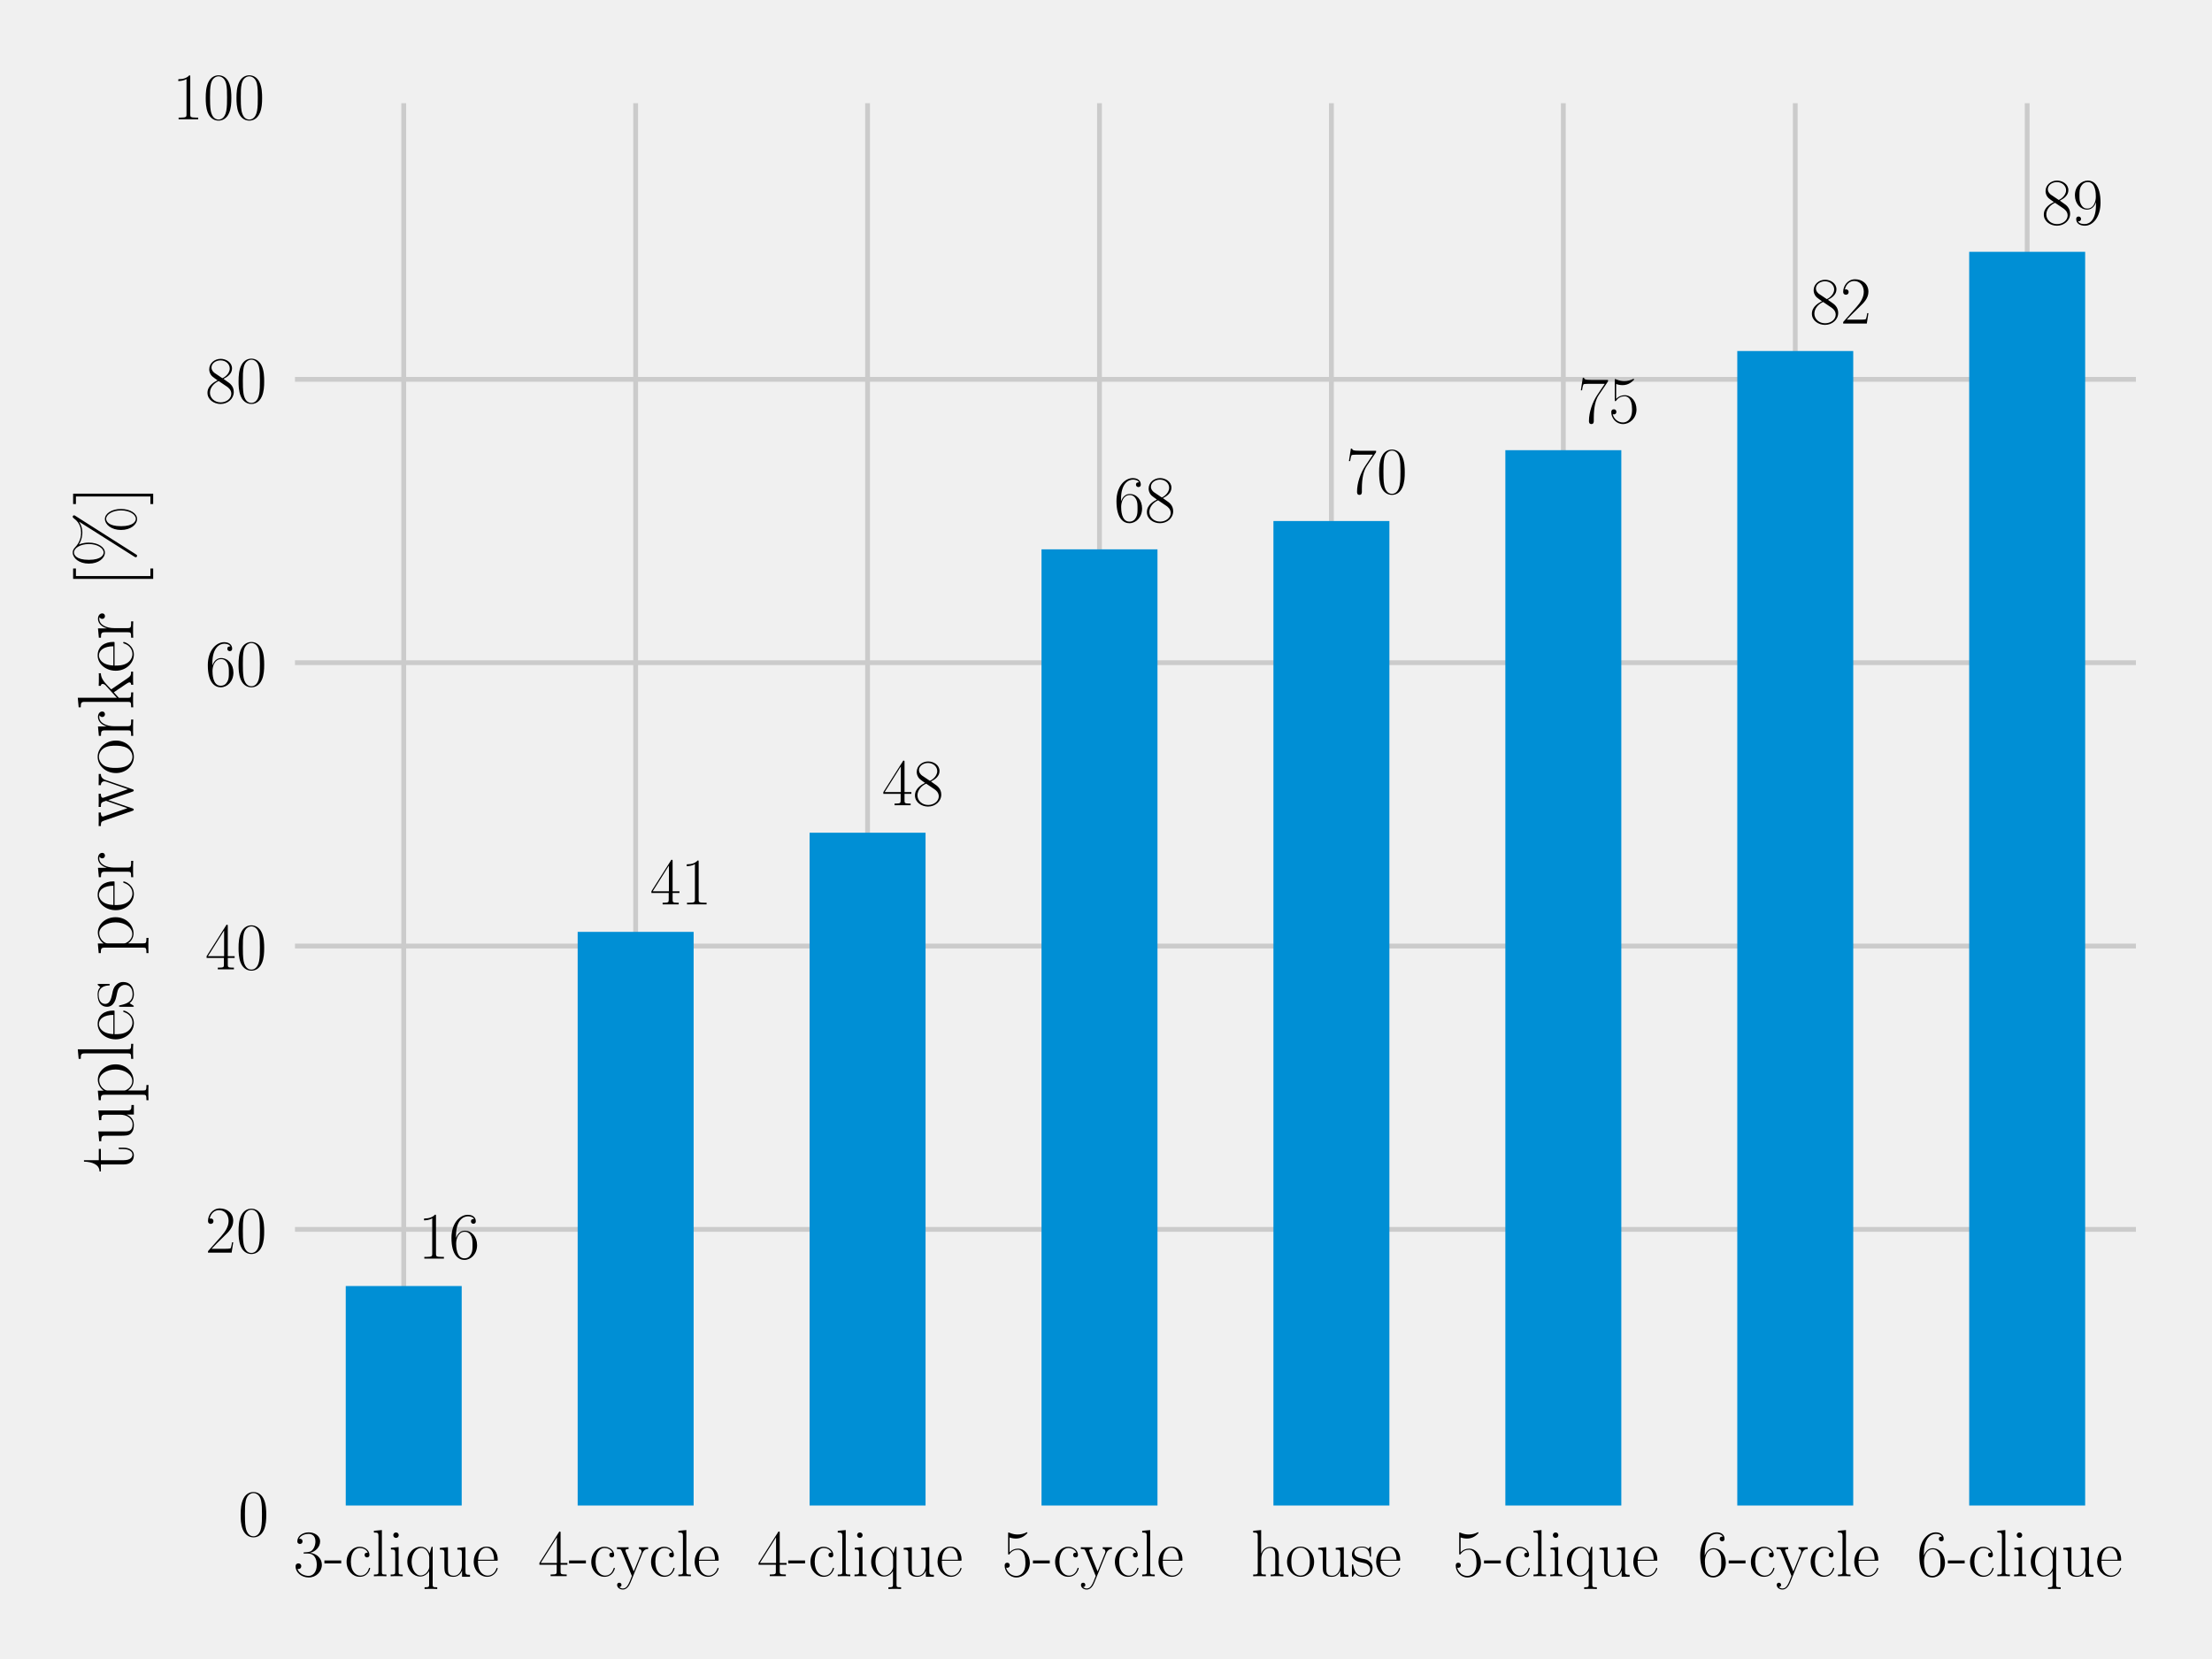
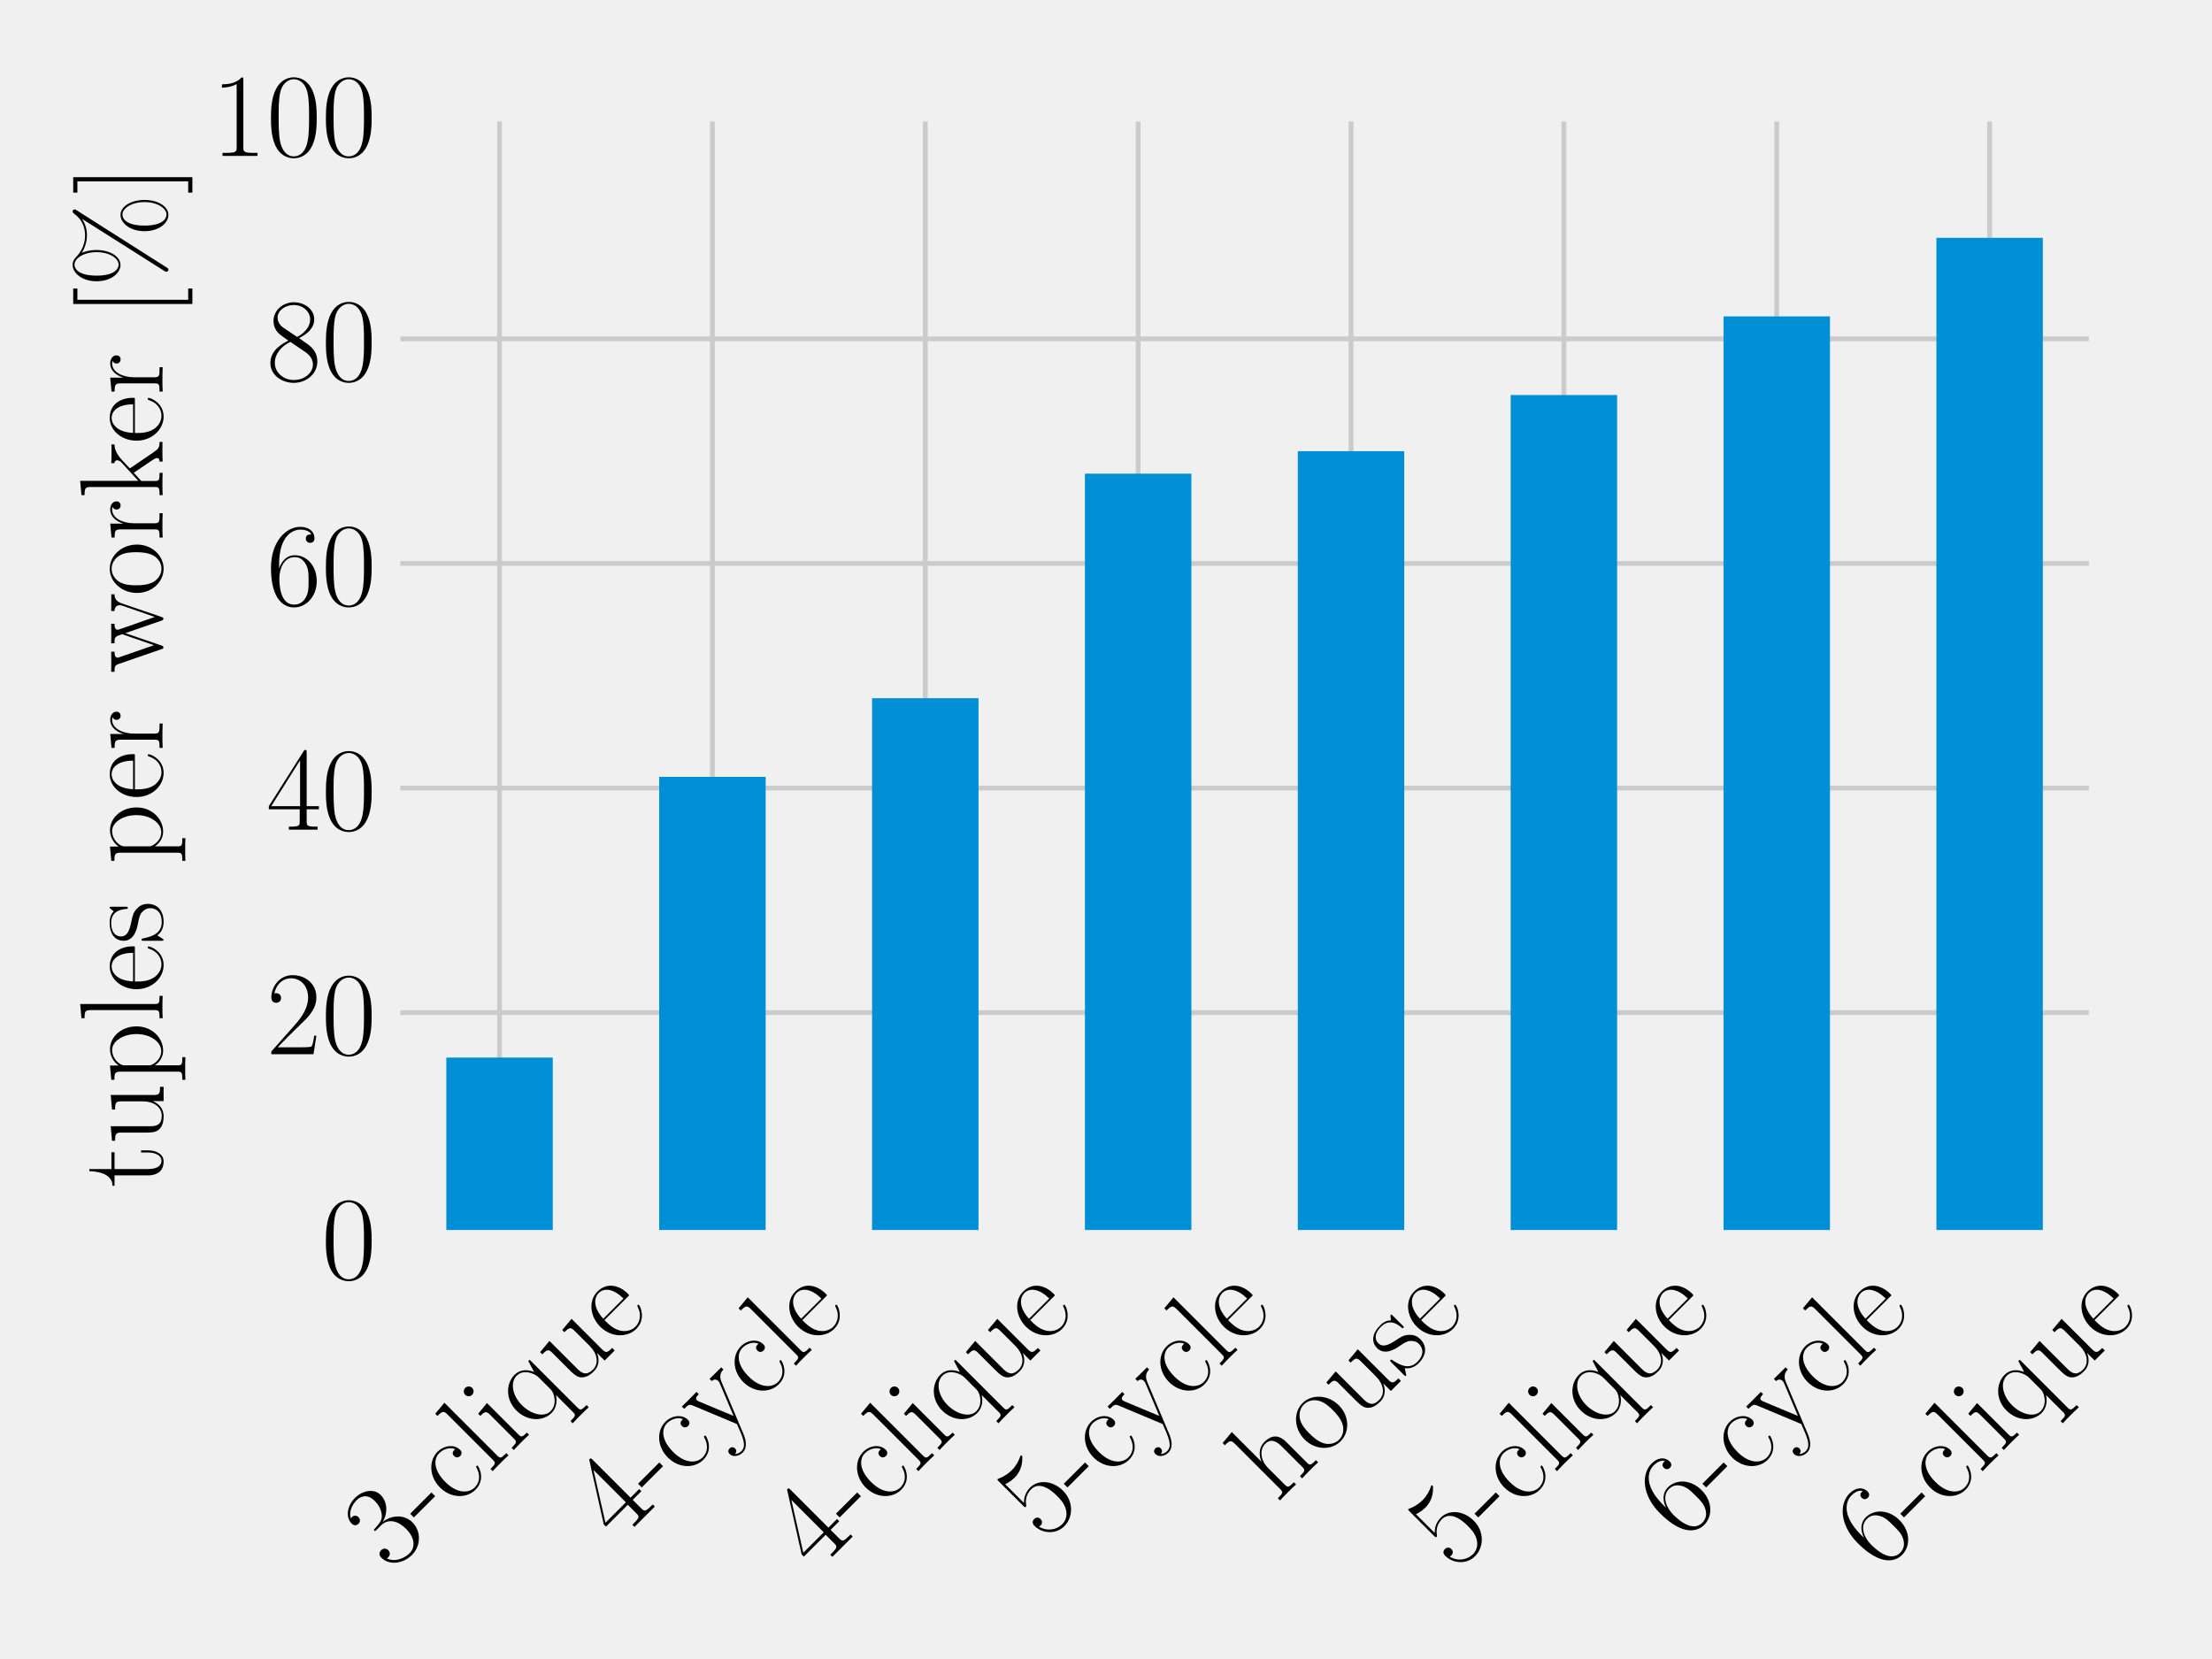
<svg xmlns="http://www.w3.org/2000/svg" xmlns:xlink="http://www.w3.org/1999/xlink" height="345pt" version="1.1" viewBox="0 0 460 345" width="460pt">
  <defs>
    <style type="text/css">
*{stroke-linecap:butt;stroke-linejoin:round;}
  </style>
  </defs>
  <g id="figure_1">
    <g id="patch_1">
      <path d="M 0 345.6  L 460.8 345.6  L 460.8 0  L 0 0  z " style="fill:#f0f0f0;" />
    </g>
    <g id="axes_1">
      <g id="patch_2">
-         <path d="M 59.843 314.582  L 445.68 314.582  L 445.68 19.963  L 59.843 19.963  z " style="fill:#f0f0f0;" />
+         <path d="M 81.751 257.289  L 435.891 257.289  L 435.891 23.768  L 81.751 23.768  z " style="fill:#f0f0f0;" />
      </g>
      <g id="matplotlib.axis_1">
        <g id="xtick_1">
          <g id="line2d_1">
-             <path clip-path="url(#p3dc2b0e2b0)" d="M 83.958 314.582  L 83.958 19.963  " style="fill:none;stroke:#cbcbcb;" />
+             <path clip-path="url(#p868ad18739)" d="M 103.885 257.289  L 103.885 23.768  " style="fill:none;stroke:#cbcbcb;" />
          </g>
          <g id="line2d_2" />
          <g id="text_1">
            <defs>
              <path d="M 22.094 33.703  C 31 33.703 34.906 25.969 34.906 17.031  C 34.906 5 28.5 0.391 22.703 0.391  C 17.406 0.391 8.797 3.031 6.094 10.828  C 6.594 10.625 7.094 10.625 7.594 10.625  C 10 10.625 11.797 12.219 11.797 14.812  C 11.797 17.703 9.594 19 7.594 19  C 5.906 19 3.297 18.203 3.297 14.469  C 3.297 5.234 12.297 -2 22.906 -2  C 34 -2 42.5 6.719 42.5 16.953  C 42.5 26.672 34.5 33.703 25 34.797  C 32.594 36.375 39.906 43.062 39.906 52.016  C 39.906 59.688 32 65.297 23 65.297  C 13.906 65.297 5.906 59.828 5.906 52.016  C 5.906 48.594 8.5 48 9.797 48  C 11.906 48 13.703 49.297 13.703 51.891  C 13.703 54.469 11.906 55.766 9.797 55.766  C 9.406 55.766 8.906 55.766 8.5 55.578  C 11.406 61.859 19.297 63 22.797 63  C 26.297 63 32.906 61.328 32.906 51.875  C 32.906 49.109 32.5 44.188 29.094 39.844  C 26.094 36 22.703 36 19.406 35.688  C 18.906 35.688 16.594 35.453 16.203 35.453  C 15.5 35.359 15.094 35.266 15.094 34.5  C 15.094 33.797 15.203 33.703 17.203 33.703  z " id="CMR17-51" />
              <path d="M 25.5 19  L 25.5 23.375  L 0.406 23.375  L 0.406 19  z " id="CMR17-45" />
              <path d="M 34.906 35  C 33 35 30.203 35 30.203 31.516  C 30.203 28.719 32.5 27.922 33.797 27.922  C 34.5 27.922 37.406 28.234 37.406 31.625  C 37.406 38.547 30.594 43.797 22.906 43.797  C 12.297 43.797 3.297 34.031 3.297 21.297  C 3.297 8.062 12.703 -1 22.906 -1  C 35.297 -1 38.406 10.578 38.406 11.688  C 38.406 12.094 38.297 12.391 37.594 12.391  C 36.906 12.391 36.797 12.297 36.406 10.984  C 33.797 2.812 28.094 0.797 23.797 0.797  C 17.406 0.797 9.703 6.672 9.703 21.391  C 9.703 36.531 17.094 42 23 42  C 26.906 42 32.703 40.203 34.906 35  z " id="CMR17-99" />
              <path d="M 15.297 68.688  L 3.406 67.594  L 3.406 65  C 9.297 65 10.203 64.406 10.203 59.641  L 10.203 6.656  C 10.203 2.875 9.797 2.391 3.406 2.391  L 3.406 -0.203  C 5.797 0 10.203 0 12.703 0  C 15.297 0 19.703 0 22.094 -0.203  L 22.094 2.391  C 15.703 2.391 15.297 2.781 15.297 6.656  z " id="CMR17-108" />
              <path d="M 15.5 61.078  C 15.5 63.266 13.703 65.156 11.406 65.156  C 9.203 65.156 7.297 63.375 7.297 61.078  C 7.297 58.891 9.094 57 11.406 57  C 13.594 57 15.5 58.797 15.5 61.078  z M 3.797 42.281  L 3.797 39.703  C 9.406 39.703 10.203 39.094 10.203 34.328  L 10.203 6.672  C 10.203 2.875 9.797 2.391 3.406 2.391  L 3.406 -0.203  C 5.797 0 10.094 0 12.594 0  C 15 0 19.094 0 21.406 -0.203  L 21.406 2.391  C 15.5 2.391 15.297 2.984 15.297 6.562  L 15.297 43.375  z " id="CMR17-105" />
              <path d="M 41.094 43.781  L 39.5 43.781  L 36.5 33.938  C 34.203 39.203 30 43.781 23.297 43.781  C 13.094 43.781 3.297 34.734 3.297 21.609  C 3.297 8.562 12.5 -0.594 22.5 -0.594  C 30.203 -0.594 34.5 5.281 35.797 7.469  L 35.797 -12.328  C 35.797 -16.109 35.406 -16.609 29 -16.609  L 29 -19.188  C 31.406 -19 35.797 -19 38.406 -19  C 41 -19 45.5 -19 47.906 -19.188  L 47.906 -16.609  C 41.5 -16.609 41.094 -16.203 41.094 -12.328  z M 36 13.844  C 36 9.562 32.406 5.578 32.094 5.281  C 29 1.797 25.406 1 23 1  C 15.5 1 9.703 10.453 9.703 21.484  C 9.703 33.141 16.297 42 24 42  C 32 42 36 32.938 36 27.766  z " id="CMR17-113" />
              <path d="M 29.406 42.078  L 29.406 39.5  C 35.297 39.5 36.203 38.891 36.203 34.156  L 36.203 16.125  C 36.203 7.812 31.703 0.594 24.297 0.594  C 16.094 0.594 15.406 5.438 15.406 10.594  L 15.406 43.172  L 3.297 42.078  L 3.297 39.5  C 7.297 39.5 10 39.5 10.094 35.531  L 10.094 16.531  C 10.094 9.891 10.094 5.641 12.703 2.859  C 14 1.578 16.5 -1 23.703 -1  C 32.203 -1 35.5 5.891 36.297 7.906  L 36.406 7.906  L 36.406 -0.984  L 48.297 -0.984  L 48.297 2  C 42.406 2 41.5 2.594 41.5 7.391  L 41.5 43.172  z " id="CMR17-117" />
              <path d="M 38.094 23  C 38.5 23.406 38.5 23.609 38.5 24.625  C 38.5 34.969 33.094 44 21.703 44  C 11.094 44 2.703 33.891 2.703 21.609  C 2.703 8.609 12.203 -1 22.797 -1  C 34 -1 38.406 9.484 38.406 11.562  C 38.406 12.25 37.797 12.25 37.594 12.25  C 36.906 12.25 36.797 12.047 36.406 10.875  C 34.203 4.141 28.703 0.797 23.5 0.797  C 19.203 0.797 14.906 3.172 12.203 7.5  C 9.094 12.547 9.094 18.375 9.094 23  z M 9.203 24.5  C 9.906 39.141 17.594 42.406 21.594 42.406  C 28.406 42.406 33 35.891 33.094 24.5  z " id="CMR17-101" />
            </defs>
-             <g transform="translate(61.00621 327.768)scale(0.14 -0.14)">
+             <g transform="translate(81.26977 327.0544)rotate(-45)scale(0.25 -0.25)">
              <use transform="scale(0.996264)" xlink:href="#CMR17-51" />
              <use transform="translate(45.69048 0)scale(0.996264)" xlink:href="#CMR17-45" />
              <use transform="translate(75.76644 0)scale(0.996264)" xlink:href="#CMR17-99" />
              <use transform="translate(116.2521 0)scale(0.996264)" xlink:href="#CMR17-108" />
              <use transform="translate(141.1232 0)scale(0.996264)" xlink:href="#CMR17-105" />
              <use transform="translate(165.9942 0)scale(0.996264)" xlink:href="#CMR17-113" />
              <use transform="translate(214.2871 0)scale(0.996264)" xlink:href="#CMR17-117" />
              <use transform="translate(265.1825 0)scale(0.996264)" xlink:href="#CMR17-101" />
            </g>
          </g>
        </g>
        <g id="xtick_2">
          <g id="line2d_3">
-             <path clip-path="url(#p3dc2b0e2b0)" d="M 132.187 314.582  L 132.187 19.963  " style="fill:none;stroke:#cbcbcb;" />
+             <path clip-path="url(#p868ad18739)" d="M 148.152 257.289  L 148.152 23.768  " style="fill:none;stroke:#cbcbcb;" />
          </g>
          <g id="line2d_4" />
          <g id="text_2">
            <defs>
              <path d="M 33.594 64.406  C 33.594 66.5 33.5 66.5 31.703 66.5  L 2 19.594  L 2 17  L 27.797 17  L 27.797 7.141  C 27.797 3.5 27.594 2.5 20.594 2.5  L 18.703 2.5  L 18.703 0  C 21.906 0 27.297 0 30.703 0  C 34.094 0 39.5 0 42.703 0  L 42.703 2.5  L 40.797 2.5  C 33.797 2.5 33.594 3.5 33.594 7.141  L 33.594 17  L 43.797 17  L 43.797 19.594  L 33.594 19.594  z M 28.094 57.859  L 28.094 19.594  L 4 19.594  z " id="CMR17-52" />
              <path d="M 39 34.328  C 41.5 40.406 46 40.406 47.406 40.406  L 47.406 43  C 45.5 43 43 43 41.094 43  C 39 43 35.703 43 33.703 43.094  L 33.703 40.5  C 37.5 40.203 37.594 37.406 37.594 36.609  C 37.594 35.625 37.406 35.125 36.906 33.922  L 26 7.016  L 14.094 36.031  C 13.594 37.219 13.594 37.906 13.594 38.016  C 13.594 40.203 15.906 40.406 18.297 40.406  L 18.297 43.094  C 15.906 43 11.594 43 9.094 43  C 6.406 43 3.203 43 1 43.094  L 1 40.406  C 6.406 40.406 7 39.906 8.297 36.719  L 23.203 0.234  C 18.703 -11.531 16.094 -18.406 9.797 -18.406  C 8.703 -18.406 6.203 -18.109 4.406 -16.312  C 6.703 -16.109 7.703 -14.719 7.703 -13.016  C 7.703 -11.328 6.5 -9.828 4.5 -9.828  C 2.297 -9.828 1.203 -11.328 1.203 -13.125  C 1.203 -17.109 5.297 -20 9.797 -20  C 15.594 -20 19.203 -14.406 21.203 -9.438  z " id="CMR17-121" />
            </defs>
-             <g transform="translate(111.8914 327.768)scale(0.14 -0.14)">
+             <g transform="translate(128.6556 320.8176)rotate(-45)scale(0.25 -0.25)">
              <use transform="scale(0.996264)" xlink:href="#CMR17-52" />
              <use transform="translate(45.69048 0)scale(0.996264)" xlink:href="#CMR17-45" />
              <use transform="translate(75.76644 0)scale(0.996264)" xlink:href="#CMR17-99" />
              <use transform="translate(116.2521 0)scale(0.996264)" xlink:href="#CMR17-121" />
              <use transform="translate(164.545 0)scale(0.996264)" xlink:href="#CMR17-99" />
              <use transform="translate(205.0307 0)scale(0.996264)" xlink:href="#CMR17-108" />
              <use transform="translate(229.9017 0)scale(0.996264)" xlink:href="#CMR17-101" />
            </g>
          </g>
        </g>
        <g id="xtick_3">
          <g id="line2d_5">
-             <path clip-path="url(#p3dc2b0e2b0)" d="M 180.417 314.582  L 180.417 19.963  " style="fill:none;stroke:#cbcbcb;" />
+             <path clip-path="url(#p868ad18739)" d="M 192.42 257.289  L 192.42 23.768  " style="fill:none;stroke:#cbcbcb;" />
          </g>
          <g id="line2d_6" />
          <g id="text_3">
-             <g transform="translate(157.4655 327.768)scale(0.14 -0.14)">
+             <g transform="translate(169.8046 327.0544)rotate(-45)scale(0.25 -0.25)">
              <use transform="scale(0.996264)" xlink:href="#CMR17-52" />
              <use transform="translate(45.69048 0)scale(0.996264)" xlink:href="#CMR17-45" />
              <use transform="translate(75.76644 0)scale(0.996264)" xlink:href="#CMR17-99" />
              <use transform="translate(116.2521 0)scale(0.996264)" xlink:href="#CMR17-108" />
              <use transform="translate(141.1232 0)scale(0.996264)" xlink:href="#CMR17-105" />
              <use transform="translate(165.9942 0)scale(0.996264)" xlink:href="#CMR17-113" />
              <use transform="translate(214.2871 0)scale(0.996264)" xlink:href="#CMR17-117" />
              <use transform="translate(265.1825 0)scale(0.996264)" xlink:href="#CMR17-101" />
            </g>
          </g>
        </g>
        <g id="xtick_4">
          <g id="line2d_7">
-             <path clip-path="url(#p3dc2b0e2b0)" d="M 228.647 314.582  L 228.647 19.963  " style="fill:none;stroke:#cbcbcb;" />
+             <path clip-path="url(#p868ad18739)" d="M 236.687 257.289  L 236.687 23.768  " style="fill:none;stroke:#cbcbcb;" />
          </g>
          <g id="line2d_8" />
          <g id="text_4">
            <defs>
              <path d="M 11.406 57.688  C 12.406 57.281 16.5 56 20.703 56  C 30 56 35.094 61.109 38 64.062  C 38 64.953 38 65.5 37.406 65.5  C 37.297 65.5 37.094 65.5 36.297 65.047  C 32.797 63.406 28.703 62.078 23.703 62.078  C 20.703 62.078 16.203 62.484 11.297 64.672  C 10.203 65.172 10 65.172 9.906 65.172  C 9.406 65.172 9.297 65.062 9.297 63.078  L 9.297 34.422  C 9.297 32.641 9.297 32.141 10.297 32.141  C 10.797 32.141 11 32.344 11.5 33.031  C 14.703 37.516 19.094 39.406 24.094 39.406  C 27.594 39.406 35.094 37.219 35.094 20.141  C 35.094 16.953 35.094 11.172 32.094 6.578  C 29.594 2.484 25.703 0.391 21.406 0.391  C 14.797 0.391 8.094 5 6.297 12.719  C 6.703 12.609 7.5 12.422 7.906 12.422  C 9.203 12.422 11.703 13.125 11.703 16.219  C 11.703 18.906 9.797 20 7.906 20  C 5.594 20 4.094 18.594 4.094 15.797  C 4.094 7.094 11 -2 21.594 -2  C 31.906 -2 41.703 6.875 41.703 19.75  C 41.703 31.719 33.906 41 24.203 41  C 19.094 41 14.797 39.109 11.406 35.531  z " id="CMR17-53" />
            </defs>
-             <g transform="translate(208.3507 327.768)scale(0.14 -0.14)">
+             <g transform="translate(217.1904 320.8176)rotate(-45)scale(0.25 -0.25)">
              <use transform="scale(0.996264)" xlink:href="#CMR17-53" />
              <use transform="translate(45.69048 0)scale(0.996264)" xlink:href="#CMR17-45" />
              <use transform="translate(75.76644 0)scale(0.996264)" xlink:href="#CMR17-99" />
              <use transform="translate(116.2521 0)scale(0.996264)" xlink:href="#CMR17-121" />
              <use transform="translate(164.545 0)scale(0.996264)" xlink:href="#CMR17-99" />
              <use transform="translate(205.0307 0)scale(0.996264)" xlink:href="#CMR17-108" />
              <use transform="translate(229.9017 0)scale(0.996264)" xlink:href="#CMR17-101" />
            </g>
          </g>
        </g>
        <g id="xtick_5">
          <g id="line2d_9">
-             <path clip-path="url(#p3dc2b0e2b0)" d="M 276.876 314.582  L 276.876 19.963  " style="fill:none;stroke:#cbcbcb;" />
+             <path clip-path="url(#p868ad18739)" d="M 280.955 257.289  L 280.955 23.768  " style="fill:none;stroke:#cbcbcb;" />
          </g>
          <g id="line2d_10" />
          <g id="text_5">
            <defs>
              <path d="M 41.5 30.203  C 41.5 35.297 40.5 43.594 28.703 43.594  C 20.5 43.594 16.5 37 15.297 33.703  L 15.203 33.703  L 15.203 68.688  L 3.297 67.594  L 3.297 65  C 9.203 65 10.094 64.406 10.094 59.641  L 10.094 6.656  C 10.094 2.875 9.703 2.391 3.297 2.391  L 3.297 -0.203  C 5.703 0 10.094 0 12.703 0  C 15.297 0 19.797 0 22.203 -0.203  L 22.203 2.391  C 15.797 2.391 15.406 2.781 15.406 6.688  L 15.406 25.906  C 15.406 35.109 21 42 28 42  C 35.406 42 36.203 35.406 36.203 30.594  L 36.203 6.688  C 36.203 2.875 35.797 2.391 29.406 2.391  L 29.406 -0.203  C 31.797 0 36.203 0 38.797 0  C 41.406 0 45.906 0 48.297 -0.203  L 48.297 2.391  C 41.906 2.391 41.5 2.781 41.5 6.688  z " id="CMR17-104" />
              <path d="M 43.094 21.188  C 43.094 34 33.797 44 22.906 44  C 12 44 2.703 34 2.703 21.188  C 2.703 8.609 12 -1 22.906 -1  C 33.797 -1 43.094 8.609 43.094 21.188  z M 22.906 0.797  C 18.203 0.797 14.203 3.594 11.906 7.5  C 9.406 11.984 9.094 17.594 9.094 22  C 9.094 26.203 9.297 31.406 11.906 35.906  C 13.906 39.203 17.797 42.406 22.906 42.406  C 27.406 42.406 31.203 39.906 33.594 36.406  C 36.703 31.703 36.703 25.109 36.703 22  C 36.703 18.094 36.5 12.109 33.797 7.297  C 31 2.703 26.703 0.797 22.906 0.797  z " id="CMR17-111" />
              <path d="M 30.906 42.141  C 30.906 43.953 30.797 44.047 30.203 44.047  C 29.797 44.047 29.703 43.953 28.5 42.453  C 28.203 42.047 27.297 41.031 27 40.641  C 23.797 44.047 19.297 44.047 17.594 44.047  C 6.5 44.047 2.5 38.234 2.5 32.438  C 2.5 23.406 12.703 21.328 15.594 20.703  C 21.906 19.422 24.094 19.016 26.203 17.203  C 27.5 16.016 29.703 13.812 29.703 10.219  C 29.703 6 27.297 0.594 18.094 0.594  C 9.406 0.594 6.297 7.188 4.5 15.953  C 4.203 17.344 4.203 17.453 3.406 17.453  C 2.594 17.453 2.5 17.344 2.5 15.359  L 2.5 0.984  C 2.5 -0.797 2.594 -0.906 3.203 -0.906  C 3.703 -0.906 3.797 -0.797 4.297 0  C 4.906 0.891 6.406 3.297 7 4.312  C 9 1.609 12.5 -1 18.094 -1  C 28 -1 33.297 4.422 33.297 12.25  C 33.297 17.375 30.594 20.078 29.297 21.281  C 26.297 24.391 22.797 25.094 18.594 25.891  C 13.094 27.109 6.094 28.516 6.094 34.641  C 6.094 37.234 7.5 42.766 17.594 42.766  C 28.297 42.766 28.906 32.719 29.094 29.5  C 29.203 29 29.703 28.891 30 28.891  C 30.906 28.891 30.906 29.203 30.906 30.906  z " id="CMR17-115" />
            </defs>
-             <g transform="translate(260.1464 327.768)scale(0.14 -0.14)">
+             <g transform="translate(265.5784 312.5764)rotate(-45)scale(0.25 -0.25)">
              <use transform="scale(0.996264)" xlink:href="#CMR17-104" />
              <use transform="translate(50.89537 0)scale(0.996264)" xlink:href="#CMR17-111" />
              <use transform="translate(96.58585 0)scale(0.996264)" xlink:href="#CMR17-117" />
              <use transform="translate(147.4812 0)scale(0.996264)" xlink:href="#CMR17-115" />
              <use transform="translate(183.2826 0)scale(0.996264)" xlink:href="#CMR17-101" />
            </g>
          </g>
        </g>
        <g id="xtick_6">
          <g id="line2d_11">
-             <path clip-path="url(#p3dc2b0e2b0)" d="M 325.106 314.582  L 325.106 19.963  " style="fill:none;stroke:#cbcbcb;" />
+             <path clip-path="url(#p868ad18739)" d="M 325.222 257.289  L 325.222 23.768  " style="fill:none;stroke:#cbcbcb;" />
          </g>
          <g id="line2d_12" />
          <g id="text_6">
-             <g transform="translate(302.1545 327.768)scale(0.14 -0.14)">
+             <g transform="translate(302.6069 327.0544)rotate(-45)scale(0.25 -0.25)">
              <use transform="scale(0.996264)" xlink:href="#CMR17-53" />
              <use transform="translate(45.69048 0)scale(0.996264)" xlink:href="#CMR17-45" />
              <use transform="translate(75.76644 0)scale(0.996264)" xlink:href="#CMR17-99" />
              <use transform="translate(116.2521 0)scale(0.996264)" xlink:href="#CMR17-108" />
              <use transform="translate(141.1232 0)scale(0.996264)" xlink:href="#CMR17-105" />
              <use transform="translate(165.9942 0)scale(0.996264)" xlink:href="#CMR17-113" />
              <use transform="translate(214.2871 0)scale(0.996264)" xlink:href="#CMR17-117" />
              <use transform="translate(265.1825 0)scale(0.996264)" xlink:href="#CMR17-101" />
            </g>
          </g>
        </g>
        <g id="xtick_7">
          <g id="line2d_13">
-             <path clip-path="url(#p3dc2b0e2b0)" d="M 373.336 314.582  L 373.336 19.963  " style="fill:none;stroke:#cbcbcb;" />
+             <path clip-path="url(#p868ad18739)" d="M 369.489 257.289  L 369.489 23.768  " style="fill:none;stroke:#cbcbcb;" />
          </g>
          <g id="line2d_14" />
          <g id="text_7">
            <defs>
              <path d="M 10.594 34  C 10.594 57.656 21.797 63 28.297 63  C 30.406 63 35.5 62.641 37.5 59  C 35.906 59 32.906 59 32.906 55.516  C 32.906 52.828 35.094 51.922 36.5 51.922  C 37.406 51.922 40.094 52.312 40.094 55.625  C 40.094 61.781 35.094 65.297 28.203 65.297  C 16.297 65.297 3.797 52.969 3.797 31  C 3.797 3.953 15.094 -2 23.094 -2  C 32.797 -2 42 6.672 42 20.047  C 42 32.516 33.906 41.594 23.703 41.594  C 17.594 41.594 13.094 37.609 10.594 30.625  z M 23.094 0.391  C 10.797 0.391 10.797 18.75 10.797 22.438  C 10.797 29.625 14.203 40 23.5 40  C 25.203 40 30.094 40 33.406 33.125  C 35.203 29.219 35.203 25.141 35.203 20.141  C 35.203 14.75 35.203 10.781 33.094 6.781  C 30.906 2.672 27.703 0.391 23.094 0.391  z " id="CMR17-54" />
            </defs>
-             <g transform="translate(353.0397 327.768)scale(0.14 -0.14)">
+             <g transform="translate(349.9927 320.8176)rotate(-45)scale(0.25 -0.25)">
              <use transform="scale(0.996264)" xlink:href="#CMR17-54" />
              <use transform="translate(45.69048 0)scale(0.996264)" xlink:href="#CMR17-45" />
              <use transform="translate(75.76644 0)scale(0.996264)" xlink:href="#CMR17-99" />
              <use transform="translate(116.2521 0)scale(0.996264)" xlink:href="#CMR17-121" />
              <use transform="translate(164.545 0)scale(0.996264)" xlink:href="#CMR17-99" />
              <use transform="translate(205.0307 0)scale(0.996264)" xlink:href="#CMR17-108" />
              <use transform="translate(229.9017 0)scale(0.996264)" xlink:href="#CMR17-101" />
            </g>
          </g>
        </g>
        <g id="xtick_8">
          <g id="line2d_15">
-             <path clip-path="url(#p3dc2b0e2b0)" d="M 421.565 314.582  L 421.565 19.963  " style="fill:none;stroke:#cbcbcb;" />
+             <path clip-path="url(#p868ad18739)" d="M 413.757 257.289  L 413.757 23.768  " style="fill:none;stroke:#cbcbcb;" />
          </g>
          <g id="line2d_16" />
          <g id="text_8">
-             <g transform="translate(398.6139 327.768)scale(0.14 -0.14)">
+             <g transform="translate(391.1417 327.0544)rotate(-45)scale(0.25 -0.25)">
              <use transform="scale(0.996264)" xlink:href="#CMR17-54" />
              <use transform="translate(45.69048 0)scale(0.996264)" xlink:href="#CMR17-45" />
              <use transform="translate(75.76644 0)scale(0.996264)" xlink:href="#CMR17-99" />
              <use transform="translate(116.2521 0)scale(0.996264)" xlink:href="#CMR17-108" />
              <use transform="translate(141.1232 0)scale(0.996264)" xlink:href="#CMR17-105" />
              <use transform="translate(165.9942 0)scale(0.996264)" xlink:href="#CMR17-113" />
              <use transform="translate(214.2871 0)scale(0.996264)" xlink:href="#CMR17-117" />
              <use transform="translate(265.1825 0)scale(0.996264)" xlink:href="#CMR17-101" />
            </g>
          </g>
        </g>
      </g>
      <g id="matplotlib.axis_2">
        <g id="ytick_1">
          <g id="line2d_17">
-             <path clip-path="url(#p3dc2b0e2b0)" d="M 59.843 314.582  L 445.68 314.582  " style="fill:none;stroke:#cbcbcb;" />
+             <path clip-path="url(#p868ad18739)" d="M 81.751 257.289  L 435.891 257.289  " style="fill:none;stroke:#cbcbcb;" />
          </g>
          <g id="line2d_18" />
          <g id="text_9">
            <defs>
              <path d="M 42 31.641  C 42 37.75 41.906 48.125 37.703 56.109  C 34 63.109 28.094 65.594 22.906 65.594  C 18.094 65.594 12 63.406 8.203 56.203  C 4.203 48.719 3.797 39.438 3.797 31.641  C 3.797 25.953 3.906 17.281 7 9.672  C 11.297 -0.609 19 -2 22.906 -2  C 27.5 -2 34.5 -0.109 38.594 9.375  C 41.594 16.281 42 24.359 42 31.641  z M 22.906 -0.406  C 16.5 -0.406 12.703 5.078 11.297 12.688  C 10.203 18.562 10.203 27.156 10.203 32.75  C 10.203 40.438 10.203 46.828 11.5 52.922  C 13.406 61.391 19 64 22.906 64  C 27 64 32.297 61.297 34.203 53.125  C 35.5 47.438 35.594 40.734 35.594 32.75  C 35.594 26.25 35.594 18.266 34.406 12.375  C 32.297 1.484 26.406 -0.406 22.906 -0.406  z " id="CMR17-48" />
            </defs>
-             <g transform="translate(49.5142 319.425)scale(0.14 -0.14)">
+             <g transform="translate(66.82858 265.9373)scale(0.25 -0.25)">
              <use transform="scale(0.996264)" xlink:href="#CMR17-48" />
            </g>
          </g>
        </g>
        <g id="ytick_2">
          <g id="line2d_19">
-             <path clip-path="url(#p3dc2b0e2b0)" d="M 59.843 255.658  L 445.68 255.658  " style="fill:none;stroke:#cbcbcb;" />
+             <path clip-path="url(#p868ad18739)" d="M 81.751 210.585  L 435.891 210.585  " style="fill:none;stroke:#cbcbcb;" />
          </g>
          <g id="line2d_20" />
          <g id="text_10">
            <defs>
              <path d="M 41.703 15.453  L 39.906 15.453  C 38.906 8.375 38.094 7.172 37.703 6.562  C 37.203 5.766 30 5.766 28.594 5.766  L 9.406 5.766  C 13 9.672 20 16.75 28.5 24.953  C 34.594 30.734 41.703 37.531 41.703 47.422  C 41.703 59.219 32.297 66 21.797 66  C 10.797 66 4.094 56.312 4.094 47.344  C 4.094 43.438 7 42.938 8.203 42.938  C 9.203 42.938 12.203 43.547 12.203 47.031  C 12.203 50.109 9.594 51 8.203 51  C 7.594 51 7 50.906 6.594 50.703  C 8.5 59.219 14.297 63.406 20.406 63.406  C 29.094 63.406 34.797 56.516 34.797 47.422  C 34.797 38.734 29.703 31.25 24 24.75  L 4.094 2.281  L 4.094 0  L 39.297 0  z " id="CMR17-50" />
            </defs>
-             <g transform="translate(42.68571 260.5012)scale(0.14 -0.14)">
+             <g transform="translate(55.40595 219.2331)scale(0.25 -0.25)">
              <use transform="scale(0.996264)" xlink:href="#CMR17-50" />
              <use transform="translate(45.69048 0)scale(0.996264)" xlink:href="#CMR17-48" />
            </g>
          </g>
        </g>
        <g id="ytick_3">
          <g id="line2d_21">
-             <path clip-path="url(#p3dc2b0e2b0)" d="M 59.843 196.734  L 445.68 196.734  " style="fill:none;stroke:#cbcbcb;" />
+             <path clip-path="url(#p868ad18739)" d="M 81.751 163.881  L 435.891 163.881  " style="fill:none;stroke:#cbcbcb;" />
          </g>
          <g id="line2d_22" />
          <g id="text_11">
-             <g transform="translate(42.68571 201.5774)scale(0.14 -0.14)">
+             <g transform="translate(55.40595 172.5289)scale(0.25 -0.25)">
              <use transform="scale(0.996264)" xlink:href="#CMR17-52" />
              <use transform="translate(45.69048 0)scale(0.996264)" xlink:href="#CMR17-48" />
            </g>
          </g>
        </g>
        <g id="ytick_4">
          <g id="line2d_23">
-             <path clip-path="url(#p3dc2b0e2b0)" d="M 59.843 137.811  L 445.68 137.811  " style="fill:none;stroke:#cbcbcb;" />
+             <path clip-path="url(#p868ad18739)" d="M 81.751 117.177  L 435.891 117.177  " style="fill:none;stroke:#cbcbcb;" />
          </g>
          <g id="line2d_24" />
          <g id="text_12">
-             <g transform="translate(42.68571 142.6535)scale(0.14 -0.14)">
+             <g transform="translate(55.40595 125.8247)scale(0.25 -0.25)">
              <use transform="scale(0.996264)" xlink:href="#CMR17-54" />
              <use transform="translate(45.69048 0)scale(0.996264)" xlink:href="#CMR17-48" />
            </g>
          </g>
        </g>
        <g id="ytick_5">
          <g id="line2d_25">
-             <path clip-path="url(#p3dc2b0e2b0)" d="M 59.843 78.887  L 445.68 78.887  " style="fill:none;stroke:#cbcbcb;" />
+             <path clip-path="url(#p868ad18739)" d="M 81.751 70.472  L 435.891 70.472  " style="fill:none;stroke:#cbcbcb;" />
          </g>
          <g id="line2d_26" />
          <g id="text_13">
            <defs>
              <path d="M 27.203 35.375  C 33.5 38.547 39.906 43.328 39.906 50.984  C 39.906 60.016 31.094 65.297 23 65.297  C 13.906 65.297 5.906 58.734 5.906 49.688  C 5.906 47.203 6.5 42.922 10.406 39.141  C 11.406 38.156 15.594 35.172 18.297 33.281  C 13.797 30.984 3.297 25.531 3.297 14.594  C 3.297 4.359 13.094 -2 22.797 -2  C 33.5 -2 42.5 5.656 42.5 15.781  C 42.5 24.844 36.406 29.016 32.406 31.703  z M 14.094 44.094  C 13.297 44.594 9.297 47.672 9.297 52.359  C 9.297 58.422 15.594 63 22.797 63  C 30.703 63 36.5 57.438 36.5 50.969  C 36.5 41.703 26.094 36.422 25.594 36.422  C 25.5 36.422 25.406 36.422 24.594 37.031  z M 32.5 23.734  C 34 22.641 38.797 19.375 38.797 13.297  C 38.797 5.953 31.406 0.391 23 0.391  C 13.906 0.391 7 6.844 7 14.688  C 7 22.547 13.094 29.094 20 32.188  z " id="CMR17-56" />
            </defs>
-             <g transform="translate(42.68571 83.72971)scale(0.14 -0.14)">
+             <g transform="translate(55.40595 79.12045)scale(0.25 -0.25)">
              <use transform="scale(0.996264)" xlink:href="#CMR17-56" />
              <use transform="translate(45.69048 0)scale(0.996264)" xlink:href="#CMR17-48" />
            </g>
          </g>
        </g>
        <g id="ytick_6">
          <g id="line2d_27">
-             <path clip-path="url(#p3dc2b0e2b0)" d="M 59.843 19.963  L 445.68 19.963  " style="fill:none;stroke:#cbcbcb;" />
+             <path clip-path="url(#p868ad18739)" d="M 81.751 23.768  L 435.891 23.768  " style="fill:none;stroke:#cbcbcb;" />
          </g>
          <g id="line2d_28" />
          <g id="text_14">
            <defs>
              <path d="M 26.594 63.406  C 26.594 65.5 26.5 65.5 25.094 65.5  C 21.203 61.188 15.297 59.797 9.703 59.797  C 9.406 59.797 8.906 59.797 8.797 59.5  C 8.703 59.297 8.703 59.094 8.703 57  C 11.797 57 17 57.594 21 59.984  L 21 7.203  C 21 3.688 20.797 2.5 12.203 2.5  L 9.203 2.5  L 9.203 0  C 14 0 19 0 23.797 0  C 28.594 0 33.594 0 38.406 0  L 38.406 2.5  L 35.406 2.5  C 26.797 2.5 26.594 3.594 26.594 7.156  z " id="CMR17-49" />
            </defs>
-             <g transform="translate(35.85722 24.80588)scale(0.14 -0.14)">
+             <g transform="translate(43.98334 32.41625)scale(0.25 -0.25)">
              <use transform="scale(0.996264)" xlink:href="#CMR17-49" />
              <use transform="translate(45.69048 0)scale(0.996264)" xlink:href="#CMR17-48" />
              <use transform="translate(91.38095 0)scale(0.996264)" xlink:href="#CMR17-48" />
            </g>
          </g>
        </g>
        <g id="text_15">
          <defs>
            <path d="M 15.094 40  L 29.094 40  L 29.094 42.578  L 15.094 42.578  L 15.094 61  L 13.297 61  C 13.094 50.703 9.594 41.688 1.094 41.688  L 1.094 40  L 9.797 40  L 9.797 12.047  C 9.797 10.156 9.797 -1 21.406 -1  C 27.297 -1 30.703 4.781 30.703 12.141  L 30.703 17.812  L 28.906 17.812  L 28.906 12.234  C 28.906 5.375 26.203 0.797 22 0.797  C 19.094 0.797 15.094 2.781 15.094 11.844  z " id="CMR17-116" />
            <path d="M 22 -16.609  C 15.594 -16.609 15.203 -16.203 15.203 -12.328  L 15.203 6.281  C 18.094 2.094 22.297 -0.594 27.594 -0.594  C 37.594 -0.594 47.703 8.172 47.703 21.688  C 47.703 34.234 39 43.781 28.703 43.781  C 22.703 43.781 17.797 40.5 15 36.531  L 15 43.781  L 3.094 42.688  L 3.094 40.109  C 9 40.109 9.906 39.5 9.906 34.734  L 9.906 -12.328  C 9.906 -16.109 9.5 -16.609 3.094 -16.609  L 3.094 -19.188  C 5.5 -19 9.906 -19 12.5 -19  C 15.094 -19 19.594 -19 22 -19.188  z M 15.203 31.438  C 15.203 32.844 15.203 34.922 19.094 38.609  C 19.594 39.016 23 42 28 42  C 35.297 42 41.297 32.938 41.297 21.594  C 41.297 10.25 34.906 1 27 1  C 23.406 1 19.5 2.688 16.5 7.375  C 15.203 9.562 15.203 10.156 15.203 11.75  z " id="CMR17-112" />
            <path d="M 15 23.391  C 15 33 19.094 42 26.594 42  C 27.297 42 28 41.906 28.703 41.594  C 28.703 41.594 26.5 40.891 26.5 38.312  C 26.5 35.906 28.406 34.906 29.906 34.906  C 31.094 34.906 33.297 35.609 33.297 38.406  C 33.297 41.609 30.094 43.594 26.703 43.594  C 19.094 43.594 15.797 36.203 14.797 32.703  L 14.703 32.703  L 14.703 43.594  L 3.094 42.5  L 3.094 39.906  C 9 39.906 9.906 39.297 9.906 34.5  L 9.906 6.688  C 9.906 2.875 9.5 2.391 3.094 2.391  L 3.094 -0.203  C 5.5 0 10.094 0 12.703 0  C 15.594 0 20.703 0 23.406 -0.203  L 23.406 2.391  C 16.203 2.391 15 2.391 15 6.875  z " id="CMR17-114" />
            <path d="M 58.203 34.109  C 60.203 40 64.203 40 65.703 40  L 65.703 42.688  C 63.703 42.688 61.703 42.688 59.703 42.688  C 57.797 42.688 53.5 42.688 51.797 42.781  L 51.797 40  C 54.906 40 56.594 38.203 56.594 35.719  C 56.594 35.016 56.406 34.125 56.203 33.438  L 46.797 6.359  L 36.594 35.547  C 36.406 36.234 36.094 37.031 36.094 37.422  C 36.094 40 39.5 40 41.094 40  L 41.094 42.781  C 38.797 42.688 34.594 42.688 32.203 42.688  C 29.703 42.688 27.094 42.688 24.797 42.781  L 24.797 40  C 30.297 40 30.297 39.797 32.406 33.578  L 23.203 7.047  L 13.297 35.641  C 12.797 36.922 12.797 37.125 12.797 37.422  C 12.797 40 16.203 40 17.797 40  L 17.797 42.781  C 15.406 42.688 11.203 42.688 8.703 42.688  C 6.5 42.688 3.094 42.688 1 42.781  L 1 40  C 5.406 40 6.5 39.703 7.594 36.422  L 19.906 0.766  C 20.297 -0.516 20.594 -0.812 21.406 -0.812  C 22.094 -0.812 22.5 -0.609 23 0.875  L 33.297 30.938  L 43.703 0.875  C 44.203 -0.609 44.594 -0.812 45.297 -0.812  C 46.094 -0.812 46.406 -0.516 46.797 0.781  z " id="CMR17-119" />
            <path d="M 26.094 26.141  C 26 26.344 25.5 26.938 25.5 27.234  C 25.5 27.438 32.594 33.922 33.5 34.719  C 39.203 39.5 42.797 40 45.406 40  L 45.406 42.703  C 44.797 42.703 44.594 42.703 44.5 42.5  L 39.594 42.5  C 36.797 42.5 32.5 42.5 29.797 42.703  L 29.797 40.094  C 31.203 39.984 32.203 39.188 32.203 37.797  C 32.203 35.797 30.203 33.906 30.094 33.906  L 15 20.141  L 15 68.688  L 3.094 67.594  L 3.094 65  C 9 65 9.906 64.406 9.906 59.641  L 9.906 6.656  C 9.906 2.875 9.5 2.391 3.094 2.391  L 3.094 -0.203  C 5.5 0 9.906 0 12.406 0  C 14.906 0 19.297 0 21.703 -0.203  L 21.703 2.391  C 15.297 2.391 14.906 2.781 14.906 6.688  L 14.906 17.656  L 21.797 23.938  L 31.906 8.969  C 33.094 7.172 34.094 5.766 34.094 4.469  C 34.094 2.688 32.297 2.391 31.094 2.391  L 31.094 -0.203  C 33.5 0 37.797 0 40.297 0  C 42.094 0 45.797 0 47.5 0  L 47.5 2.391  C 42.797 2.391 41.703 3.281 38.703 7.672  z " id="CMR17-107" />
            <path d="M 23.5 -25  L 23.5 -21.516  L 14.094 -21.516  L 14.094 71  L 23.5 71  L 23.5 74.484  L 10.594 74.484  L 10.594 -25  z " id="CMR17-91" />
            <path d="M 72.5 14.984  C 72.5 26.531 66.797 35 60.094 35  C 53.297 35 46.406 27.125 46.406 14.984  C 46.406 2.859 53.203 -5 60.094 -5  C 66.797 -5 72.5 3.359 72.5 14.984  z M 60.203 -3.406  C 57.594 -3.406 51.094 -1.031 51.094 14.984  C 51.094 31.109 57.594 33.406 60.203 33.406  C 65.703 33.406 70.703 25.531 70.703 14.984  C 70.703 4.453 65.703 -3.406 60.203 -3.406  z M 63.797 71.516  C 64.5 72.609 64.594 72.703 64.594 73.203  C 64.594 74.391 63.703 75 62.906 75  C 61.906 75 61.5 74.312 60.797 73.531  C 55 65.469 47 64.594 42.906 64.594  C 32.906 64.594 26.797 70.219 24.906 71.984  C 23.594 73.156 21.703 75 18.297 75  C 11.5 75 4.594 67.125 4.594 54.984  C 4.594 42.859 11.406 35 18.297 35  C 25 35 30.703 43.406 30.703 55.109  C 30.703 62.016 28.594 66.719 28.297 67.312  C 34.406 63.5 40.406 63 43 63  C 49.406 63 54 65.359 56.5 67.016  L 56.594 66.922  L 13.406 -1.312  C 12.5 -2.719 12.5 -2.922 12.5 -3.219  C 12.5 -4.312 13.406 -5 14.297 -5  C 15.203 -5 15.5 -4.516 16.203 -3.406  z M 18.406 36.594  C 15.797 36.594 9.297 38.969 9.297 54.984  C 9.297 71.109 15.797 73.406 18.406 73.406  C 23.906 73.406 28.906 65.531 28.906 54.984  C 28.906 44.453 23.906 36.594 18.406 36.594  z " id="CMR17-37" />
            <path d="M 14.297 74.484  L 1.406 74.484  L 1.406 71  L 10.797 71  L 10.797 -21.516  L 1.406 -21.516  L 1.406 -25  L 14.297 -25  z " id="CMR17-93" />
          </defs>
-           <g transform="translate(27.67292 243.7971)rotate(-90)scale(0.168 -0.168)">
+           <g transform="translate(33.77753 246.8684)rotate(-90)scale(0.25 -0.25)">
            <use transform="scale(0.996264)" xlink:href="#CMR17-116" />
            <use transform="translate(35.28077 0)scale(0.996264)" xlink:href="#CMR17-117" />
            <use transform="translate(86.17614 0)scale(0.996264)" xlink:href="#CMR17-112" />
            <use transform="translate(137.0715 0)scale(0.996264)" xlink:href="#CMR17-108" />
            <use transform="translate(161.9426 0)scale(0.996264)" xlink:href="#CMR17-101" />
            <use transform="translate(202.4282 0)scale(0.996264)" xlink:href="#CMR17-115" />
            <use transform="translate(268.3055 0)scale(0.996264)" xlink:href="#CMR17-112" />
            <use transform="translate(321.8033 0)scale(0.996264)" xlink:href="#CMR17-101" />
            <use transform="translate(362.289 0)scale(0.996264)" xlink:href="#CMR17-114" />
            <use transform="translate(427.6457 0)scale(0.996264)" xlink:href="#CMR17-119" />
            <use transform="translate(491.5532 0)scale(0.996264)" xlink:href="#CMR17-111" />
            <use transform="translate(537.2436 0)scale(0.996264)" xlink:href="#CMR17-114" />
            <use transform="translate(572.5244 0)scale(0.996264)" xlink:href="#CMR17-107" />
            <use transform="translate(618.2149 0)scale(0.996264)" xlink:href="#CMR17-101" />
            <use transform="translate(658.7005 0)scale(0.996264)" xlink:href="#CMR17-114" />
            <use transform="translate(724.0573 0)scale(0.996264)" xlink:href="#CMR17-91" />
            <use transform="translate(748.9283 0)scale(0.996264)" xlink:href="#CMR17-37" />
            <use transform="translate(825.8479 0)scale(0.996264)" xlink:href="#CMR17-93" />
          </g>
        </g>
      </g>
      <g id="patch_3">
-         <path clip-path="url(#p3dc2b0e2b0)" d="M 71.9 314.582  L 96.015 314.582  L 96.015 267.443  L 71.9 267.443  z " style="fill:#008fd5;" />
+         <path clip-path="url(#p868ad18739)" d="M 92.818 257.289  L 114.952 257.289  L 114.952 219.926  L 92.818 219.926  z " style="fill:#008fd5;" />
      </g>
      <g id="patch_4">
-         <path clip-path="url(#p3dc2b0e2b0)" d="M 120.13 314.582  L 144.245 314.582  L 144.245 193.788  L 120.13 193.788  z " style="fill:#008fd5;" />
+         <path clip-path="url(#p868ad18739)" d="M 137.085 257.289  L 159.219 257.289  L 159.219 161.546  L 137.085 161.546  z " style="fill:#008fd5;" />
      </g>
      <g id="patch_5">
-         <path clip-path="url(#p3dc2b0e2b0)" d="M 168.359 314.582  L 192.474 314.582  L 192.474 173.165  L 168.359 173.165  z " style="fill:#008fd5;" />
+         <path clip-path="url(#p868ad18739)" d="M 181.353 257.289  L 203.487 257.289  L 203.487 145.199  L 181.353 145.199  z " style="fill:#008fd5;" />
      </g>
      <g id="patch_6">
-         <path clip-path="url(#p3dc2b0e2b0)" d="M 216.589 314.582  L 240.704 314.582  L 240.704 114.241  L 216.589 114.241  z " style="fill:#008fd5;" />
+         <path clip-path="url(#p868ad18739)" d="M 225.62 257.289  L 247.754 257.289  L 247.754 98.495  L 225.62 98.495  z " style="fill:#008fd5;" />
      </g>
      <g id="patch_7">
-         <path clip-path="url(#p3dc2b0e2b0)" d="M 264.819 314.582  L 288.934 314.582  L 288.934 108.349  L 264.819 108.349  z " style="fill:#008fd5;" />
+         <path clip-path="url(#p868ad18739)" d="M 269.888 257.289  L 292.021 257.289  L 292.021 93.824  L 269.888 93.824  z " style="fill:#008fd5;" />
      </g>
      <g id="patch_8">
-         <path clip-path="url(#p3dc2b0e2b0)" d="M 313.048 314.582  L 337.163 314.582  L 337.163 93.618  L 313.048 93.618  z " style="fill:#008fd5;" />
+         <path clip-path="url(#p868ad18739)" d="M 314.155 257.289  L 336.289 257.289  L 336.289 82.148  L 314.155 82.148  z " style="fill:#008fd5;" />
      </g>
      <g id="patch_9">
-         <path clip-path="url(#p3dc2b0e2b0)" d="M 361.278 314.582  L 385.393 314.582  L 385.393 72.994  L 361.278 72.994  z " style="fill:#008fd5;" />
+         <path clip-path="url(#p868ad18739)" d="M 358.423 257.289  L 380.556 257.289  L 380.556 65.802  L 358.423 65.802  z " style="fill:#008fd5;" />
      </g>
      <g id="patch_10">
-         <path clip-path="url(#p3dc2b0e2b0)" d="M 409.508 314.582  L 433.623 314.582  L 433.623 52.371  L 409.508 52.371  z " style="fill:#008fd5;" />
+         <path clip-path="url(#p868ad18739)" d="M 402.69 257.289  L 424.824 257.289  L 424.824 49.455  L 402.69 49.455  z " style="fill:#008fd5;" />
      </g>
      <g id="patch_11">
-         <path d="M 59.843 314.582  L 59.843 19.963  " style="fill:none;stroke:#f0f0f0;stroke-linecap:square;stroke-linejoin:miter;stroke-width:3;" />
+         <path d="M 81.751 257.289  L 81.751 23.768  " style="fill:none;stroke:#f0f0f0;stroke-linecap:square;stroke-linejoin:miter;stroke-width:3;" />
      </g>
      <g id="patch_12">
-         <path d="M 445.68 314.582  L 445.68 19.963  " style="fill:none;stroke:#f0f0f0;stroke-linecap:square;stroke-linejoin:miter;stroke-width:3;" />
+         <path d="M 435.891 257.289  L 435.891 23.768  " style="fill:none;stroke:#f0f0f0;stroke-linecap:square;stroke-linejoin:miter;stroke-width:3;" />
      </g>
      <g id="patch_13">
-         <path d="M 59.843 314.582  L 445.68 314.582  " style="fill:none;stroke:#f0f0f0;stroke-linecap:square;stroke-linejoin:miter;stroke-width:3;" />
+         <path d="M 81.751 257.289  L 435.891 257.289  " style="fill:none;stroke:#f0f0f0;stroke-linecap:square;stroke-linejoin:miter;stroke-width:3;" />
      </g>
      <g id="patch_14">
-         <path d="M 59.843 19.963  L 445.68 19.963  " style="fill:none;stroke:#f0f0f0;stroke-linecap:square;stroke-linejoin:miter;stroke-width:3;" />
-       </g>
-       <g id="text_16">
-         <g transform="translate(86.95752 261.731)scale(0.14 -0.14)">
-           <use transform="scale(0.996264)" xlink:href="#CMR17-49" />
-           <use transform="translate(45.69048 0)scale(0.996264)" xlink:href="#CMR17-54" />
-         </g>
-       </g>
-       <g id="text_17">
-         <g transform="translate(135.1872 188.0762)scale(0.14 -0.14)">
-           <use transform="scale(0.996264)" xlink:href="#CMR17-52" />
-           <use transform="translate(45.69048 0)scale(0.996264)" xlink:href="#CMR17-49" />
-         </g>
-       </g>
-       <g id="text_18">
-         <g transform="translate(183.4168 167.4529)scale(0.14 -0.14)">
-           <use transform="scale(0.996264)" xlink:href="#CMR17-52" />
-           <use transform="translate(45.69048 0)scale(0.996264)" xlink:href="#CMR17-56" />
-         </g>
-       </g>
-       <g id="text_19">
-         <g transform="translate(231.6465 108.529)scale(0.14 -0.14)">
-           <use transform="scale(0.996264)" xlink:href="#CMR17-54" />
-           <use transform="translate(45.69048 0)scale(0.996264)" xlink:href="#CMR17-56" />
-         </g>
-       </g>
-       <g id="text_20">
-         <defs>
-           <path d="M 45.094 61.578  L 45.094 63.766  L 21.594 63.766  C 9.906 63.766 9.703 65.078 9.297 67  L 7.5 67  L 4.594 48.344  L 6.406 48.344  C 6.703 50.234 7.406 55.312 8.594 57.203  C 9.203 58 16.594 58 18.297 58  L 40.297 58  L 29.203 41.578  C 21.797 30.531 16.703 15.609 16.703 2.578  C 16.703 1.391 16.703 -2 20.297 -2  C 23.906 -2 23.906 1.391 23.906 2.672  L 23.906 7.266  C 23.906 23.562 26.703 34.312 31.297 41.188  z " id="CMR17-55" />
-         </defs>
-         <g transform="translate(279.8762 102.6367)scale(0.14 -0.14)">
-           <use transform="scale(0.996264)" xlink:href="#CMR17-55" />
-           <use transform="translate(45.69048 0)scale(0.996264)" xlink:href="#CMR17-48" />
-         </g>
-       </g>
-       <g id="text_21">
-         <g transform="translate(328.1058 87.9057)scale(0.14 -0.14)">
-           <use transform="scale(0.996264)" xlink:href="#CMR17-55" />
-           <use transform="translate(45.69048 0)scale(0.996264)" xlink:href="#CMR17-53" />
-         </g>
-       </g>
-       <g id="text_22">
-         <g transform="translate(376.3355 67.28236)scale(0.14 -0.14)">
-           <use transform="scale(0.996264)" xlink:href="#CMR17-56" />
-           <use transform="translate(45.69048 0)scale(0.996264)" xlink:href="#CMR17-50" />
-         </g>
-       </g>
-       <g id="text_23">
-         <defs>
-           <path d="M 35.203 29.125  C 35.203 7.25 26.094 0.484 18.594 0.484  C 16.297 0.484 10.703 0.484 8.406 4.594  C 11 4.188 12.906 5.578 12.906 8.094  C 12.906 10.812 10.703 11.703 9.297 11.703  C 8.406 11.703 5.703 11.297 5.703 7.906  C 5.703 1.109 11.594 -2 18.797 -2  C 30.297 -2 42 10.531 42 32.391  C 42 59.641 30.797 65.297 23.203 65.297  C 13.297 65.297 3.797 56.688 3.797 43.406  C 3.797 31.109 11.906 22 22.094 22  C 30.5 22 34.203 29.734 35.203 33  z M 22.297 23.594  C 19.594 23.594 15.797 24.094 12.703 30.031  C 10.594 33.891 10.594 38.453 10.594 43.297  C 10.594 49.156 10.594 53.203 13.406 57.562  C 14.797 59.641 17.406 63 23.203 63  C 35 63 35 45.078 35 41.125  C 35 34.094 31.797 23.594 22.297 23.594  z " id="CMR17-57" />
-         </defs>
-         <g transform="translate(424.5652 46.65902)scale(0.14 -0.14)">
-           <use transform="scale(0.996264)" xlink:href="#CMR17-56" />
-           <use transform="translate(45.69048 0)scale(0.996264)" xlink:href="#CMR17-57" />
-         </g>
+         <path d="M 81.751 23.768  L 435.891 23.768  " style="fill:none;stroke:#f0f0f0;stroke-linecap:square;stroke-linejoin:miter;stroke-width:3;" />
      </g>
    </g>
  </g>
  <defs>
-     <clipPath id="p3dc2b0e2b0">
-       <rect height="294.619" width="385.837" x="59.843" y="19.963" />
+     <clipPath id="p868ad18739">
+       <rect height="233.521" width="354.139" x="81.751" y="23.768" />
    </clipPath>
  </defs>
</svg>
